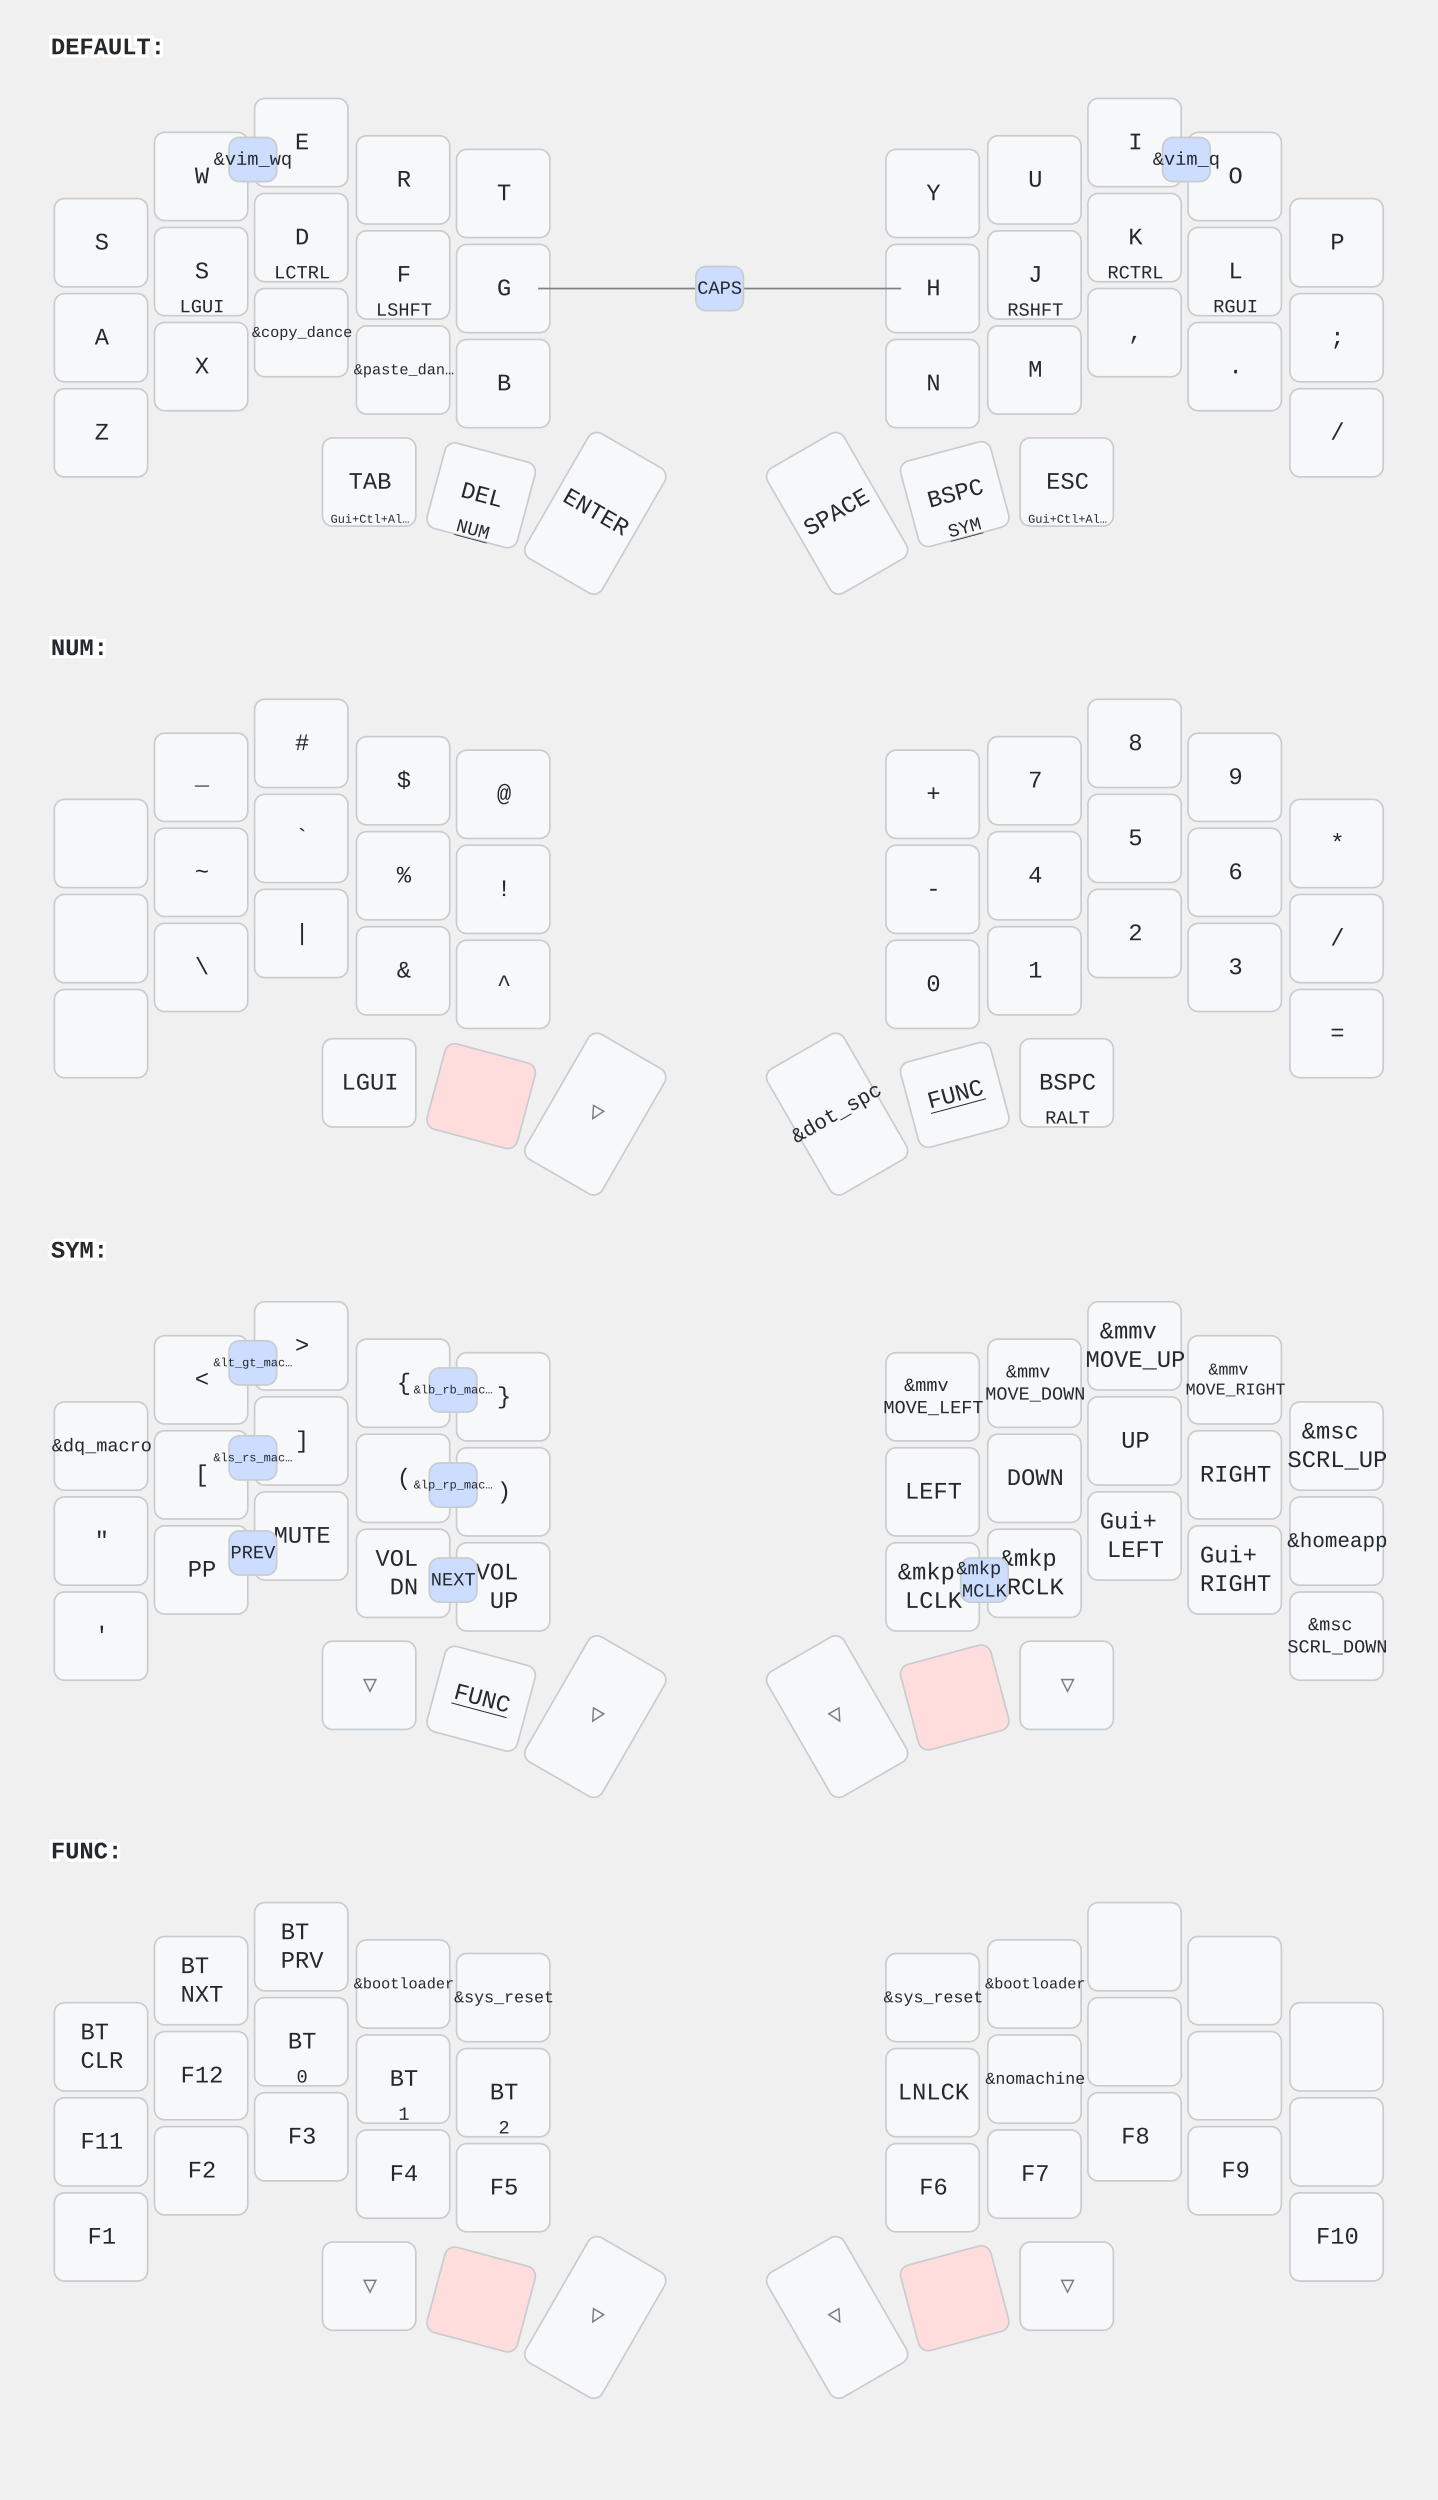
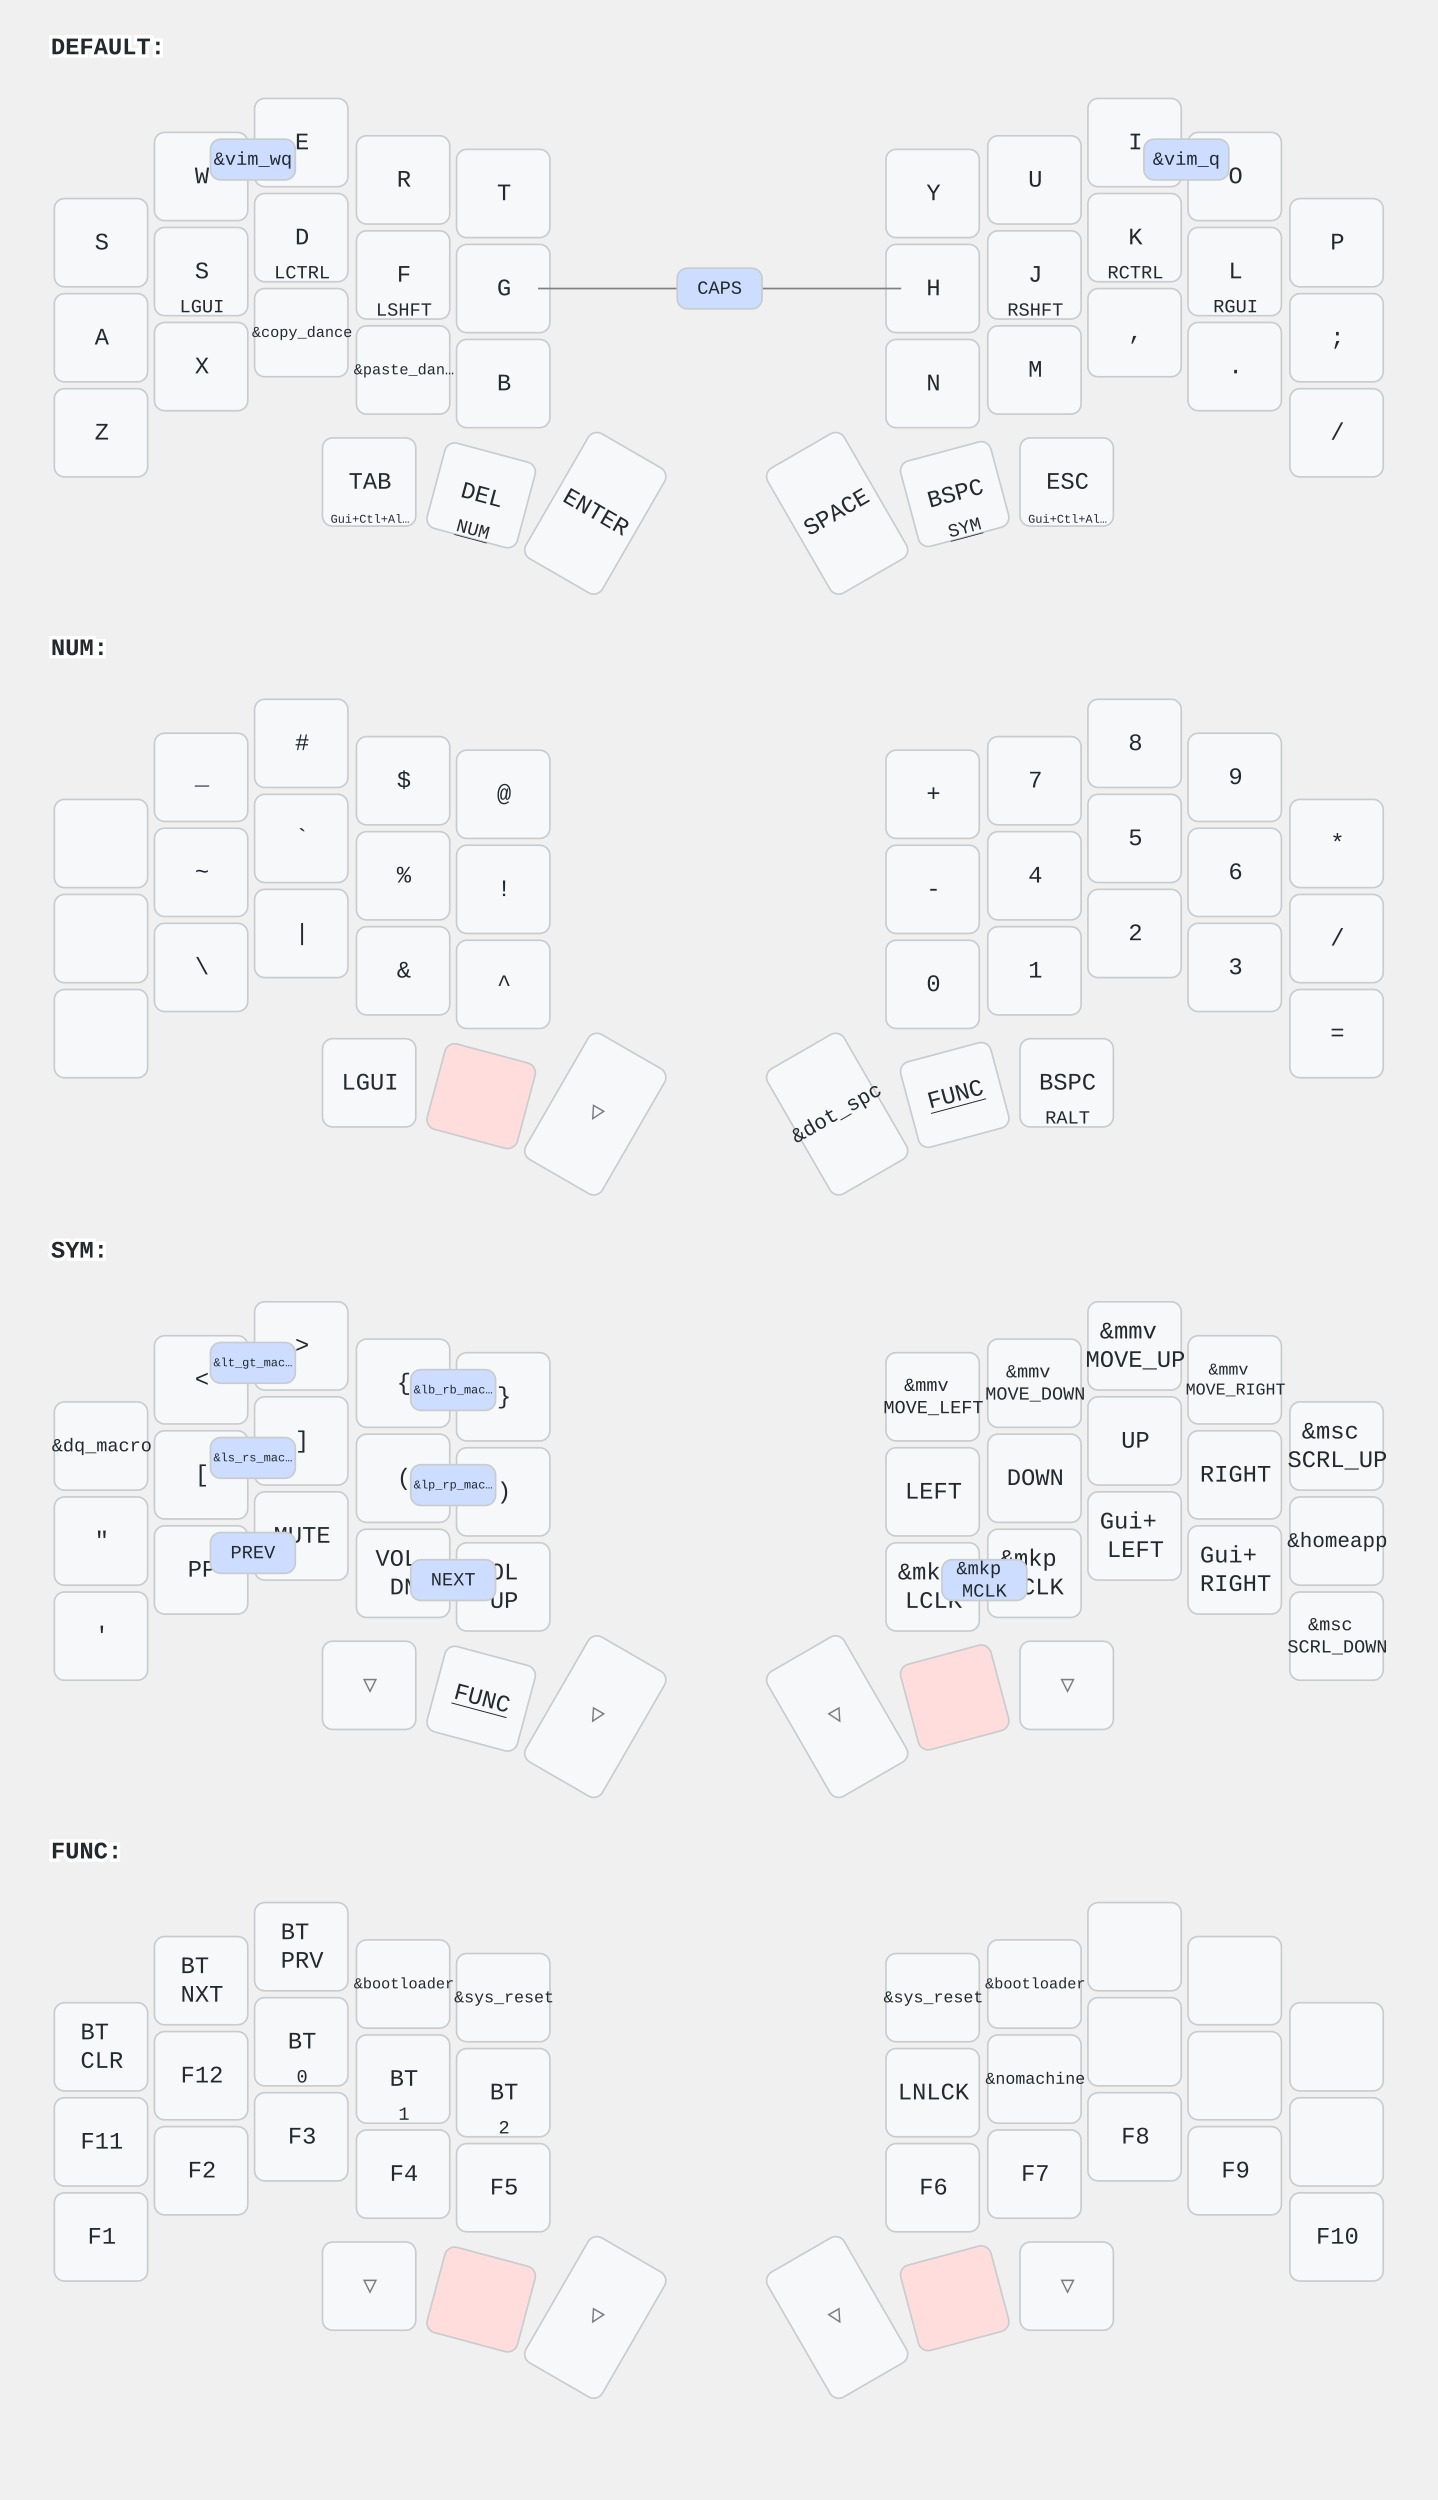
<svg xmlns="http://www.w3.org/2000/svg" width="847" height="1473" viewBox="0 0 847 1473" class="keymap">
  <style>/* inherit to force styles through use tags */
svg path {
    fill: inherit;
}

/* font and background color specifications */
svg.keymap {
    font-family: SFMono-Regular,Consolas,Liberation Mono,Menlo,monospace;
    font-size: 14px;
    font-kerning: normal;
    text-rendering: optimizeLegibility;
    fill: #24292e;
}

/* default key styling */
rect.key {
    fill: #f6f8fa;
}

rect.key, rect.combo {
    stroke: #c9cccf;
    stroke-width: 1;
}

/* default key side styling, only used is draw_key_sides is set */
rect.side {
    filter: brightness(90%);
}

/* color accent for combo boxes */
rect.combo, rect.combo-separate {
    fill: #cdf;
}

/* color accent for held keys */
rect.held, rect.combo.held {
    fill: #fdd;
}

/* color accent for ghost (optional) keys */
rect.ghost, rect.combo.ghost {
    stroke-dasharray: 4, 4;
    stroke-width: 2;
}

text {
    text-anchor: middle;
    dominant-baseline: middle;
}

/* styling for layer labels */
text.label {
    font-weight: bold;
    text-anchor: start;
    stroke: white;
    stroke-width: 4;
    paint-order: stroke;
}

/* styling for optional footer */
text.footer {
    text-anchor: end;
    dominant-baseline: auto;
    stroke: white;
    stroke-width: 4;
    paint-order: stroke;
}

/* styling for combo tap, and key non-tap label text */
text.combo, text.hold, text.shifted, text.left, text.right {
    font-size: 11px;
}

text.hold {
    text-anchor: middle;
    dominant-baseline: auto;
}

text.shifted {
    text-anchor: middle;
    dominant-baseline: hanging;
}

text.left {
    text-anchor: start;
}

text.right {
    text-anchor: end;
}

text.layer-activator {
    text-decoration: underline;
}

/* styling for hold/shifted label text in combo box */
text.combo.hold, text.combo.shifted, text.combo.left, text.combo.right {
    font-size: 8px;
}

/* lighter symbol for transparent keys */
text.trans {
    fill: #7b7e81;
}

/* styling for combo dendrons */
path.combo {
    stroke-width: 1;
    stroke: gray;
    fill: none;
}

/* Start Tabler Icons Cleanup */
/* cannot use height/width with glyphs */
.icon-tabler &gt; path {
    fill: inherit;
    stroke: inherit;
    stroke-width: 2;
}
/* hide tabler's default box */
.icon-tabler &gt; path[stroke="none"][fill="none"] {
    visibility: hidden;
}
/* End Tabler Icons Cleanup */
</style>
  <g transform="translate(30, 0)" class="layer-DEFAULT">
    <text x="0" y="28" class="label" id="DEFAULT">DEFAULT:</text>
    <g transform="translate(0, 56)">
      <g transform="translate(30, 87)" class="key keypos-0">
        <rect rx="6" ry="6" x="-28" y="-26" width="55" height="52" class="key" />
        <text x="0" y="0" class="key tap">S</text>
      </g>
      <g transform="translate(89, 48)" class="key keypos-1">
        <rect rx="6" ry="6" x="-28" y="-26" width="55" height="52" class="key" />
        <text x="0" y="0" class="key tap">W</text>
      </g>
      <g transform="translate(148, 28)" class="key keypos-2">
        <rect rx="6" ry="6" x="-28" y="-26" width="55" height="52" class="key" />
        <text x="0" y="0" class="key tap">E</text>
      </g>
      <g transform="translate(208, 50)" class="key keypos-3">
        <rect rx="6" ry="6" x="-28" y="-26" width="55" height="52" class="key" />
        <text x="0" y="0" class="key tap">R</text>
      </g>
      <g transform="translate(267, 58)" class="key keypos-4">
        <rect rx="6" ry="6" x="-28" y="-26" width="55" height="52" class="key" />
        <text x="0" y="0" class="key tap">T</text>
      </g>
      <g transform="translate(520, 58)" class="key keypos-5">
        <rect rx="6" ry="6" x="-28" y="-26" width="55" height="52" class="key" />
        <text x="0" y="0" class="key tap">Y</text>
      </g>
      <g transform="translate(580, 50)" class="key keypos-6">
        <rect rx="6" ry="6" x="-28" y="-26" width="55" height="52" class="key" />
        <text x="0" y="0" class="key tap">U</text>
      </g>
      <g transform="translate(639, 28)" class="key keypos-7">
        <rect rx="6" ry="6" x="-28" y="-26" width="55" height="52" class="key" />
        <text x="0" y="0" class="key tap">I</text>
      </g>
      <g transform="translate(698, 48)" class="key keypos-8">
        <rect rx="6" ry="6" x="-28" y="-26" width="55" height="52" class="key" />
        <text x="0" y="0" class="key tap">O</text>
      </g>
      <g transform="translate(758, 87)" class="key keypos-9">
        <rect rx="6" ry="6" x="-28" y="-26" width="55" height="52" class="key" />
        <text x="0" y="0" class="key tap">P</text>
      </g>
      <g transform="translate(30, 143)" class="key keypos-10">
        <rect rx="6" ry="6" x="-28" y="-26" width="55" height="52" class="key" />
        <text x="0" y="0" class="key tap">A</text>
      </g>
      <g transform="translate(89, 104)" class="key keypos-11">
        <rect rx="6" ry="6" x="-28" y="-26" width="55" height="52" class="key" />
        <text x="0" y="0" class="key tap">S</text>
        <text x="0" y="24" class="key hold">LGUI</text>
      </g>
      <g transform="translate(148, 84)" class="key keypos-12">
        <rect rx="6" ry="6" x="-28" y="-26" width="55" height="52" class="key" />
        <text x="0" y="0" class="key tap">D</text>
        <text x="0" y="24" class="key hold">LCTRL</text>
      </g>
      <g transform="translate(208, 106)" class="key keypos-13">
        <rect rx="6" ry="6" x="-28" y="-26" width="55" height="52" class="key" />
        <text x="0" y="0" class="key tap">F</text>
        <text x="0" y="24" class="key hold">LSHFT</text>
      </g>
      <g transform="translate(267, 114)" class="key keypos-14">
        <rect rx="6" ry="6" x="-28" y="-26" width="55" height="52" class="key" />
        <text x="0" y="0" class="key tap">G</text>
      </g>
      <g transform="translate(520, 114)" class="key keypos-15">
        <rect rx="6" ry="6" x="-28" y="-26" width="55" height="52" class="key" />
        <text x="0" y="0" class="key tap">H</text>
      </g>
      <g transform="translate(580, 106)" class="key keypos-16">
        <rect rx="6" ry="6" x="-28" y="-26" width="55" height="52" class="key" />
        <text x="0" y="0" class="key tap">J</text>
        <text x="0" y="24" class="key hold">RSHFT</text>
      </g>
      <g transform="translate(639, 84)" class="key keypos-17">
        <rect rx="6" ry="6" x="-28" y="-26" width="55" height="52" class="key" />
        <text x="0" y="0" class="key tap">K</text>
        <text x="0" y="24" class="key hold">RCTRL</text>
      </g>
      <g transform="translate(698, 104)" class="key keypos-18">
        <rect rx="6" ry="6" x="-28" y="-26" width="55" height="52" class="key" />
        <text x="0" y="0" class="key tap">L</text>
        <text x="0" y="24" class="key hold">RGUI</text>
      </g>
      <g transform="translate(758, 143)" class="key keypos-19">
        <rect rx="6" ry="6" x="-28" y="-26" width="55" height="52" class="key" />
        <text x="0" y="0" class="key tap">;</text>
      </g>
      <g transform="translate(30, 199)" class="key keypos-20">
        <rect rx="6" ry="6" x="-28" y="-26" width="55" height="52" class="key" />
        <text x="0" y="0" class="key tap">Z</text>
      </g>
      <g transform="translate(89, 160)" class="key keypos-21">
        <rect rx="6" ry="6" x="-28" y="-26" width="55" height="52" class="key" />
        <text x="0" y="0" class="key tap">X</text>
      </g>
      <g transform="translate(148, 140)" class="key keypos-22">
        <rect rx="6" ry="6" x="-28" y="-26" width="55" height="52" class="key" />
        <text x="0" y="0" class="key tap">
          <tspan style="font-size: 64%">&amp;copy_dance</tspan>
        </text>
      </g>
      <g transform="translate(208, 162)" class="key keypos-23">
        <rect rx="6" ry="6" x="-28" y="-26" width="55" height="52" class="key" />
        <text x="0" y="0" class="key tap">
          <tspan style="font-size: 64%">&amp;paste_dan…</tspan>
        </text>
      </g>
      <g transform="translate(267, 170)" class="key keypos-24">
        <rect rx="6" ry="6" x="-28" y="-26" width="55" height="52" class="key" />
        <text x="0" y="0" class="key tap">B</text>
      </g>
      <g transform="translate(520, 170)" class="key keypos-25">
        <rect rx="6" ry="6" x="-28" y="-26" width="55" height="52" class="key" />
        <text x="0" y="0" class="key tap">N</text>
      </g>
      <g transform="translate(580, 162)" class="key keypos-26">
        <rect rx="6" ry="6" x="-28" y="-26" width="55" height="52" class="key" />
        <text x="0" y="0" class="key tap">M</text>
      </g>
      <g transform="translate(639, 140)" class="key keypos-27">
        <rect rx="6" ry="6" x="-28" y="-26" width="55" height="52" class="key" />
        <text x="0" y="0" class="key tap">,</text>
      </g>
      <g transform="translate(698, 160)" class="key keypos-28">
        <rect rx="6" ry="6" x="-28" y="-26" width="55" height="52" class="key" />
        <text x="0" y="0" class="key tap">.</text>
      </g>
      <g transform="translate(758, 199)" class="key keypos-29">
        <rect rx="6" ry="6" x="-28" y="-26" width="55" height="52" class="key" />
        <text x="0" y="0" class="key tap">/</text>
      </g>
      <g transform="translate(188, 228)" class="key keypos-30">
        <rect rx="6" ry="6" x="-28" y="-26" width="55" height="52" class="key" />
        <text x="0" y="0" class="key tap">TAB</text>
        <text x="0" y="24" class="key hold">
          <tspan style="font-size: 64%">Gui+Ctl+Al…</tspan>
        </text>
      </g>
      <g transform="translate(254, 236) rotate(15.0)" class="key keypos-31">
        <rect rx="6" ry="6" x="-28" y="-26" width="55" height="52" class="key" />
        <text x="0" y="0" class="key tap">DEL</text>
        <a href="#NUM">
          <text x="0" y="24" class="key hold layer-activator">NUM</text>
        </a>
      </g>
      <g transform="translate(321, 246) rotate(30.0)" class="key keypos-32">
        <rect rx="6" ry="6" x="-26" y="-42" width="52" height="85" class="key" />
        <text x="0" y="0" class="key tap">ENTER</text>
      </g>
      <g transform="translate(463, 246) rotate(-30.0)" class="key keypos-33">
        <rect rx="6" ry="6" x="-26" y="-42" width="52" height="85" class="key" />
        <text x="0" y="0" class="key tap">SPACE</text>
      </g>
      <g transform="translate(533, 235) rotate(-15.0)" class="key keypos-34">
        <rect rx="6" ry="6" x="-28" y="-26" width="55" height="52" class="key" />
        <text x="0" y="0" class="key tap">BSPC</text>
        <a href="#SYM">
          <text x="0" y="24" class="key hold layer-activator">SYM</text>
        </a>
      </g>
      <g transform="translate(599, 228)" class="key keypos-35">
        <rect rx="6" ry="6" x="-28" y="-26" width="55" height="52" class="key" />
        <text x="0" y="0" class="key tap">ESC</text>
        <text x="0" y="24" class="key hold">
          <tspan style="font-size: 64%">Gui+Ctl+Al…</tspan>
        </text>
      </g>
      <g class="combo combopos-0">
-         <rect rx="6" ry="6" x="105" y="25" width="28" height="26" class="combo" />
+         <rect rx="6" ry="6" x="94" y="26" width="50" height="24" class="combo" />
        <text x="119" y="38" class="combo tap">&amp;vim_wq</text>
      </g>
      <g class="combo combopos-1">
-         <rect rx="6" ry="6" x="655" y="25" width="28" height="26" class="combo" />
+         <rect rx="6" ry="6" x="644" y="26" width="50" height="24" class="combo" />
        <text x="669" y="38" class="combo tap">&amp;vim_q</text>
      </g>
      <g class="combo combopos-2">
        <path d="M394,114 l-107,0" class="combo" />
        <path d="M394,114 l107,0" class="combo" />
-         <rect rx="6" ry="6" x="380" y="101" width="28" height="26" class="combo" />
+         <rect rx="6" ry="6" x="369" y="102" width="50" height="24" class="combo" />
        <text x="394" y="114" class="combo tap">CAPS</text>
      </g>
    </g>
  </g>
  <g transform="translate(30, 354)" class="layer-NUM">
    <text x="0" y="28" class="label" id="NUM">NUM:</text>
    <g transform="translate(0, 56)">
      <g transform="translate(30, 87)" class="key keypos-0">
        <rect rx="6" ry="6" x="-28" y="-26" width="55" height="52" class="key" />
      </g>
      <g transform="translate(89, 48)" class="key keypos-1">
        <rect rx="6" ry="6" x="-28" y="-26" width="55" height="52" class="key" />
        <text x="0" y="0" class="key tap">_</text>
      </g>
      <g transform="translate(148, 28)" class="key keypos-2">
        <rect rx="6" ry="6" x="-28" y="-26" width="55" height="52" class="key" />
        <text x="0" y="0" class="key tap">#</text>
      </g>
      <g transform="translate(208, 50)" class="key keypos-3">
        <rect rx="6" ry="6" x="-28" y="-26" width="55" height="52" class="key" />
        <text x="0" y="0" class="key tap">$</text>
      </g>
      <g transform="translate(267, 58)" class="key keypos-4">
        <rect rx="6" ry="6" x="-28" y="-26" width="55" height="52" class="key" />
        <text x="0" y="0" class="key tap">@</text>
      </g>
      <g transform="translate(520, 58)" class="key keypos-5">
        <rect rx="6" ry="6" x="-28" y="-26" width="55" height="52" class="key" />
        <text x="0" y="0" class="key tap">+</text>
      </g>
      <g transform="translate(580, 50)" class="key keypos-6">
        <rect rx="6" ry="6" x="-28" y="-26" width="55" height="52" class="key" />
        <text x="0" y="0" class="key tap">7</text>
      </g>
      <g transform="translate(639, 28)" class="key keypos-7">
        <rect rx="6" ry="6" x="-28" y="-26" width="55" height="52" class="key" />
        <text x="0" y="0" class="key tap">8</text>
      </g>
      <g transform="translate(698, 48)" class="key keypos-8">
        <rect rx="6" ry="6" x="-28" y="-26" width="55" height="52" class="key" />
        <text x="0" y="0" class="key tap">9</text>
      </g>
      <g transform="translate(758, 87)" class="key keypos-9">
        <rect rx="6" ry="6" x="-28" y="-26" width="55" height="52" class="key" />
        <text x="0" y="0" class="key tap">*</text>
      </g>
      <g transform="translate(30, 143)" class="key keypos-10">
        <rect rx="6" ry="6" x="-28" y="-26" width="55" height="52" class="key" />
      </g>
      <g transform="translate(89, 104)" class="key keypos-11">
        <rect rx="6" ry="6" x="-28" y="-26" width="55" height="52" class="key" />
        <text x="0" y="0" class="key tap">~</text>
      </g>
      <g transform="translate(148, 84)" class="key keypos-12">
        <rect rx="6" ry="6" x="-28" y="-26" width="55" height="52" class="key" />
        <text x="0" y="0" class="key tap">`</text>
      </g>
      <g transform="translate(208, 106)" class="key keypos-13">
        <rect rx="6" ry="6" x="-28" y="-26" width="55" height="52" class="key" />
        <text x="0" y="0" class="key tap">%</text>
      </g>
      <g transform="translate(267, 114)" class="key keypos-14">
        <rect rx="6" ry="6" x="-28" y="-26" width="55" height="52" class="key" />
        <text x="0" y="0" class="key tap">!</text>
      </g>
      <g transform="translate(520, 114)" class="key keypos-15">
        <rect rx="6" ry="6" x="-28" y="-26" width="55" height="52" class="key" />
        <text x="0" y="0" class="key tap">-</text>
      </g>
      <g transform="translate(580, 106)" class="key keypos-16">
        <rect rx="6" ry="6" x="-28" y="-26" width="55" height="52" class="key" />
        <text x="0" y="0" class="key tap">4</text>
      </g>
      <g transform="translate(639, 84)" class="key keypos-17">
        <rect rx="6" ry="6" x="-28" y="-26" width="55" height="52" class="key" />
        <text x="0" y="0" class="key tap">5</text>
      </g>
      <g transform="translate(698, 104)" class="key keypos-18">
        <rect rx="6" ry="6" x="-28" y="-26" width="55" height="52" class="key" />
        <text x="0" y="0" class="key tap">6</text>
      </g>
      <g transform="translate(758, 143)" class="key keypos-19">
        <rect rx="6" ry="6" x="-28" y="-26" width="55" height="52" class="key" />
        <text x="0" y="0" class="key tap">/</text>
      </g>
      <g transform="translate(30, 199)" class="key keypos-20">
        <rect rx="6" ry="6" x="-28" y="-26" width="55" height="52" class="key" />
      </g>
      <g transform="translate(89, 160)" class="key keypos-21">
        <rect rx="6" ry="6" x="-28" y="-26" width="55" height="52" class="key" />
        <text x="0" y="0" class="key tap">\</text>
      </g>
      <g transform="translate(148, 140)" class="key keypos-22">
        <rect rx="6" ry="6" x="-28" y="-26" width="55" height="52" class="key" />
        <text x="0" y="0" class="key tap">|</text>
      </g>
      <g transform="translate(208, 162)" class="key keypos-23">
        <rect rx="6" ry="6" x="-28" y="-26" width="55" height="52" class="key" />
        <text x="0" y="0" class="key tap">&amp;</text>
      </g>
      <g transform="translate(267, 170)" class="key keypos-24">
        <rect rx="6" ry="6" x="-28" y="-26" width="55" height="52" class="key" />
        <text x="0" y="0" class="key tap">^</text>
      </g>
      <g transform="translate(520, 170)" class="key keypos-25">
        <rect rx="6" ry="6" x="-28" y="-26" width="55" height="52" class="key" />
        <text x="0" y="0" class="key tap">0</text>
      </g>
      <g transform="translate(580, 162)" class="key keypos-26">
        <rect rx="6" ry="6" x="-28" y="-26" width="55" height="52" class="key" />
        <text x="0" y="0" class="key tap">1</text>
      </g>
      <g transform="translate(639, 140)" class="key keypos-27">
        <rect rx="6" ry="6" x="-28" y="-26" width="55" height="52" class="key" />
        <text x="0" y="0" class="key tap">2</text>
      </g>
      <g transform="translate(698, 160)" class="key keypos-28">
        <rect rx="6" ry="6" x="-28" y="-26" width="55" height="52" class="key" />
        <text x="0" y="0" class="key tap">3</text>
      </g>
      <g transform="translate(758, 199)" class="key keypos-29">
        <rect rx="6" ry="6" x="-28" y="-26" width="55" height="52" class="key" />
        <text x="0" y="0" class="key tap">=</text>
      </g>
      <g transform="translate(188, 228)" class="key keypos-30">
        <rect rx="6" ry="6" x="-28" y="-26" width="55" height="52" class="key" />
        <text x="0" y="0" class="key tap">LGUI</text>
      </g>
      <g transform="translate(254, 236) rotate(15.0)" class="key held keypos-31">
        <rect rx="6" ry="6" x="-28" y="-26" width="55" height="52" class="key held" />
      </g>
      <g transform="translate(321, 246) rotate(30.0)" class="key trans keypos-32">
        <rect rx="6" ry="6" x="-26" y="-42" width="52" height="85" class="key trans" />
        <text x="0" y="0" class="key trans tap">▽</text>
      </g>
      <g transform="translate(463, 246) rotate(-30.0)" class="key keypos-33">
        <rect rx="6" ry="6" x="-26" y="-42" width="52" height="85" class="key" />
        <text x="0" y="0" class="key tap">
          <tspan style="font-size: 88%">&amp;dot_spc</tspan>
        </text>
      </g>
      <g transform="translate(533, 235) rotate(-15.0)" class="key keypos-34">
        <rect rx="6" ry="6" x="-28" y="-26" width="55" height="52" class="key" />
        <a href="#FUNC">
          <text x="0" y="0" class="key tap layer-activator">FUNC</text>
        </a>
      </g>
      <g transform="translate(599, 228)" class="key keypos-35">
        <rect rx="6" ry="6" x="-28" y="-26" width="55" height="52" class="key" />
        <text x="0" y="0" class="key tap">BSPC</text>
        <text x="0" y="24" class="key hold">RALT</text>
      </g>
    </g>
  </g>
  <g transform="translate(30, 709)" class="layer-SYM">
    <text x="0" y="28" class="label" id="SYM">SYM:</text>
    <g transform="translate(0, 56)">
      <g transform="translate(30, 87)" class="key keypos-0">
        <rect rx="6" ry="6" x="-28" y="-26" width="55" height="52" class="key" />
        <text x="0" y="0" class="key tap">
          <tspan style="font-size: 78%">&amp;dq_macro</tspan>
        </text>
      </g>
      <g transform="translate(89, 48)" class="key keypos-1">
        <rect rx="6" ry="6" x="-28" y="-26" width="55" height="52" class="key" />
        <text x="0" y="0" class="key tap">&lt;</text>
      </g>
      <g transform="translate(148, 28)" class="key keypos-2">
        <rect rx="6" ry="6" x="-28" y="-26" width="55" height="52" class="key" />
        <text x="0" y="0" class="key tap">&gt;</text>
      </g>
      <g transform="translate(208, 50)" class="key keypos-3">
        <rect rx="6" ry="6" x="-28" y="-26" width="55" height="52" class="key" />
        <text x="0" y="0" class="key tap">{</text>
      </g>
      <g transform="translate(267, 58)" class="key keypos-4">
        <rect rx="6" ry="6" x="-28" y="-26" width="55" height="52" class="key" />
        <text x="0" y="0" class="key tap">}</text>
      </g>
      <g transform="translate(520, 58)" class="key keypos-5">
        <rect rx="6" ry="6" x="-28" y="-26" width="55" height="52" class="key" />
        <text x="0" y="0" class="key tap">
          <tspan x="0" dy="-0.6em" style="font-size: 78%">&amp;mmv</tspan>
          <tspan x="0" dy="1.2em" style="font-size: 78%">MOVE_LEFT</tspan>
        </text>
      </g>
      <g transform="translate(580, 50)" class="key keypos-6">
        <rect rx="6" ry="6" x="-28" y="-26" width="55" height="52" class="key" />
        <text x="0" y="0" class="key tap">
          <tspan x="0" dy="-0.6em" style="font-size: 78%">&amp;mmv</tspan>
          <tspan x="0" dy="1.2em" style="font-size: 78%">MOVE_DOWN</tspan>
        </text>
      </g>
      <g transform="translate(639, 28)" class="key keypos-7">
        <rect rx="6" ry="6" x="-28" y="-26" width="55" height="52" class="key" />
        <text x="0" y="0" class="key tap">
          <tspan x="0" dy="-0.6em">&amp;mmv</tspan>
          <tspan x="0" dy="1.2em">MOVE_UP</tspan>
        </text>
      </g>
      <g transform="translate(698, 48)" class="key keypos-8">
        <rect rx="6" ry="6" x="-28" y="-26" width="55" height="52" class="key" />
        <text x="0" y="0" class="key tap">
          <tspan x="0" dy="-0.6em" style="font-size: 70%">&amp;mmv</tspan>
          <tspan x="0" dy="1.2em" style="font-size: 70%">MOVE_RIGHT</tspan>
        </text>
      </g>
      <g transform="translate(758, 87)" class="key keypos-9">
        <rect rx="6" ry="6" x="-28" y="-26" width="55" height="52" class="key" />
        <text x="0" y="0" class="key tap">
          <tspan x="0" dy="-0.6em">&amp;msc</tspan>
          <tspan x="0" dy="1.2em">SCRL_UP</tspan>
        </text>
      </g>
      <g transform="translate(30, 143)" class="key keypos-10">
        <rect rx="6" ry="6" x="-28" y="-26" width="55" height="52" class="key" />
        <text x="0" y="0" class="key tap">"</text>
      </g>
      <g transform="translate(89, 104)" class="key keypos-11">
        <rect rx="6" ry="6" x="-28" y="-26" width="55" height="52" class="key" />
        <text x="0" y="0" class="key tap">[</text>
      </g>
      <g transform="translate(148, 84)" class="key keypos-12">
        <rect rx="6" ry="6" x="-28" y="-26" width="55" height="52" class="key" />
        <text x="0" y="0" class="key tap">]</text>
      </g>
      <g transform="translate(208, 106)" class="key keypos-13">
        <rect rx="6" ry="6" x="-28" y="-26" width="55" height="52" class="key" />
        <text x="0" y="0" class="key tap">(</text>
      </g>
      <g transform="translate(267, 114)" class="key keypos-14">
        <rect rx="6" ry="6" x="-28" y="-26" width="55" height="52" class="key" />
        <text x="0" y="0" class="key tap">)</text>
      </g>
      <g transform="translate(520, 114)" class="key keypos-15">
        <rect rx="6" ry="6" x="-28" y="-26" width="55" height="52" class="key" />
        <text x="0" y="0" class="key tap">LEFT</text>
      </g>
      <g transform="translate(580, 106)" class="key keypos-16">
        <rect rx="6" ry="6" x="-28" y="-26" width="55" height="52" class="key" />
        <text x="0" y="0" class="key tap">DOWN</text>
      </g>
      <g transform="translate(639, 84)" class="key keypos-17">
        <rect rx="6" ry="6" x="-28" y="-26" width="55" height="52" class="key" />
        <text x="0" y="0" class="key tap">UP</text>
      </g>
      <g transform="translate(698, 104)" class="key keypos-18">
        <rect rx="6" ry="6" x="-28" y="-26" width="55" height="52" class="key" />
        <text x="0" y="0" class="key tap">RIGHT</text>
      </g>
      <g transform="translate(758, 143)" class="key keypos-19">
        <rect rx="6" ry="6" x="-28" y="-26" width="55" height="52" class="key" />
        <text x="0" y="0" class="key tap">
          <tspan style="font-size: 88%">&amp;homeapp</tspan>
        </text>
      </g>
      <g transform="translate(30, 199)" class="key keypos-20">
        <rect rx="6" ry="6" x="-28" y="-26" width="55" height="52" class="key" />
        <text x="0" y="0" class="key tap">'</text>
      </g>
      <g transform="translate(89, 160)" class="key keypos-21">
        <rect rx="6" ry="6" x="-28" y="-26" width="55" height="52" class="key" />
        <text x="0" y="0" class="key tap">PP</text>
      </g>
      <g transform="translate(148, 140)" class="key keypos-22">
        <rect rx="6" ry="6" x="-28" y="-26" width="55" height="52" class="key" />
        <text x="0" y="0" class="key tap">MUTE</text>
      </g>
      <g transform="translate(208, 162)" class="key keypos-23">
        <rect rx="6" ry="6" x="-28" y="-26" width="55" height="52" class="key" />
        <text x="0" y="0" class="key tap">
          <tspan x="0" dy="-0.6em">VOL</tspan>
          <tspan x="0" dy="1.2em">DN</tspan>
        </text>
      </g>
      <g transform="translate(267, 170)" class="key keypos-24">
        <rect rx="6" ry="6" x="-28" y="-26" width="55" height="52" class="key" />
        <text x="0" y="0" class="key tap">
          <tspan x="0" dy="-0.6em">VOL</tspan>
          <tspan x="0" dy="1.2em">UP</tspan>
        </text>
      </g>
      <g transform="translate(520, 170)" class="key keypos-25">
        <rect rx="6" ry="6" x="-28" y="-26" width="55" height="52" class="key" />
        <text x="0" y="0" class="key tap">
          <tspan x="0" dy="-0.6em">&amp;mkp</tspan>
          <tspan x="0" dy="1.2em">LCLK</tspan>
        </text>
      </g>
      <g transform="translate(580, 162)" class="key keypos-26">
        <rect rx="6" ry="6" x="-28" y="-26" width="55" height="52" class="key" />
        <text x="0" y="0" class="key tap">
          <tspan x="0" dy="-0.6em">&amp;mkp</tspan>
          <tspan x="0" dy="1.2em">RCLK</tspan>
        </text>
      </g>
      <g transform="translate(639, 140)" class="key keypos-27">
        <rect rx="6" ry="6" x="-28" y="-26" width="55" height="52" class="key" />
        <text x="0" y="0" class="key tap">
          <tspan x="0" dy="-0.6em">Gui+</tspan>
          <tspan x="0" dy="1.2em">LEFT</tspan>
        </text>
      </g>
      <g transform="translate(698, 160)" class="key keypos-28">
        <rect rx="6" ry="6" x="-28" y="-26" width="55" height="52" class="key" />
        <text x="0" y="0" class="key tap">
          <tspan x="0" dy="-0.6em">Gui+</tspan>
          <tspan x="0" dy="1.2em">RIGHT</tspan>
        </text>
      </g>
      <g transform="translate(758, 199)" class="key keypos-29">
        <rect rx="6" ry="6" x="-28" y="-26" width="55" height="52" class="key" />
        <text x="0" y="0" class="key tap">
          <tspan x="0" dy="-0.6em" style="font-size: 78%">&amp;msc</tspan>
          <tspan x="0" dy="1.2em" style="font-size: 78%">SCRL_DOWN</tspan>
        </text>
      </g>
      <g transform="translate(188, 228)" class="key trans keypos-30">
        <rect rx="6" ry="6" x="-28" y="-26" width="55" height="52" class="key trans" />
        <text x="0" y="0" class="key trans tap">▽</text>
      </g>
      <g transform="translate(254, 236) rotate(15.0)" class="key keypos-31">
        <rect rx="6" ry="6" x="-28" y="-26" width="55" height="52" class="key" />
        <a href="#FUNC">
          <text x="0" y="0" class="key tap layer-activator">FUNC</text>
        </a>
      </g>
      <g transform="translate(321, 246) rotate(30.0)" class="key trans keypos-32">
        <rect rx="6" ry="6" x="-26" y="-42" width="52" height="85" class="key trans" />
        <text x="0" y="0" class="key trans tap">▽</text>
      </g>
      <g transform="translate(463, 246) rotate(-30.0)" class="key trans keypos-33">
        <rect rx="6" ry="6" x="-26" y="-42" width="52" height="85" class="key trans" />
        <text x="0" y="0" class="key trans tap">▽</text>
      </g>
      <g transform="translate(533, 235) rotate(-15.0)" class="key held keypos-34">
        <rect rx="6" ry="6" x="-28" y="-26" width="55" height="52" class="key held" />
      </g>
      <g transform="translate(599, 228)" class="key trans keypos-35">
        <rect rx="6" ry="6" x="-28" y="-26" width="55" height="52" class="key trans" />
        <text x="0" y="0" class="key trans tap">▽</text>
      </g>
      <g class="combo combopos-0">
-         <rect rx="6" ry="6" x="105" y="25" width="28" height="26" class="combo" />
+         <rect rx="6" ry="6" x="94" y="26" width="50" height="24" class="combo" />
        <text x="119" y="38" class="combo tap">
          <tspan style="font-size: 64%">&amp;lt_gt_mac…</tspan>
        </text>
      </g>
      <g class="combo combopos-1">
-         <rect rx="6" ry="6" x="223" y="41" width="28" height="26" class="combo" />
+         <rect rx="6" ry="6" x="212" y="42" width="50" height="24" class="combo" />
        <text x="237" y="54" class="combo tap">
          <tspan style="font-size: 64%">&amp;lb_rb_mac…</tspan>
        </text>
      </g>
      <g class="combo combopos-2">
-         <rect rx="6" ry="6" x="223" y="97" width="28" height="26" class="combo" />
+         <rect rx="6" ry="6" x="212" y="98" width="50" height="24" class="combo" />
        <text x="237" y="110" class="combo tap">
          <tspan style="font-size: 64%">&amp;lp_rp_mac…</tspan>
        </text>
      </g>
      <g class="combo combopos-3">
-         <rect rx="6" ry="6" x="105" y="81" width="28" height="26" class="combo" />
+         <rect rx="6" ry="6" x="94" y="82" width="50" height="24" class="combo" />
        <text x="119" y="94" class="combo tap">
          <tspan style="font-size: 64%">&amp;ls_rs_mac…</tspan>
        </text>
      </g>
      <g class="combo combopos-4">
-         <rect rx="6" ry="6" x="536" y="153" width="28" height="26" class="combo" />
+         <rect rx="6" ry="6" x="525" y="154" width="50" height="24" class="combo" />
        <text x="550" y="166" class="combo tap">
          <tspan x="550" dy="-0.6em">&amp;mkp</tspan>
          <tspan x="550" dy="1.2em">MCLK</tspan>
        </text>
      </g>
      <g class="combo combopos-5">
-         <rect rx="6" ry="6" x="223" y="153" width="28" height="26" class="combo" />
+         <rect rx="6" ry="6" x="212" y="154" width="50" height="24" class="combo" />
        <text x="237" y="166" class="combo tap">NEXT</text>
      </g>
      <g class="combo combopos-6">
-         <rect rx="6" ry="6" x="105" y="137" width="28" height="26" class="combo" />
+         <rect rx="6" ry="6" x="94" y="138" width="50" height="24" class="combo" />
        <text x="119" y="150" class="combo tap">PREV</text>
      </g>
    </g>
  </g>
  <g transform="translate(30, 1063)" class="layer-FUNC">
    <text x="0" y="28" class="label" id="FUNC">FUNC:</text>
    <g transform="translate(0, 56)">
      <g transform="translate(30, 87)" class="key keypos-0">
        <rect rx="6" ry="6" x="-28" y="-26" width="55" height="52" class="key" />
        <text x="0" y="0" class="key tap">
          <tspan x="0" dy="-0.6em">BT</tspan>
          <tspan x="0" dy="1.2em">CLR</tspan>
        </text>
      </g>
      <g transform="translate(89, 48)" class="key keypos-1">
        <rect rx="6" ry="6" x="-28" y="-26" width="55" height="52" class="key" />
        <text x="0" y="0" class="key tap">
          <tspan x="0" dy="-0.6em">BT</tspan>
          <tspan x="0" dy="1.2em">NXT</tspan>
        </text>
      </g>
      <g transform="translate(148, 28)" class="key keypos-2">
        <rect rx="6" ry="6" x="-28" y="-26" width="55" height="52" class="key" />
        <text x="0" y="0" class="key tap">
          <tspan x="0" dy="-0.6em">BT</tspan>
          <tspan x="0" dy="1.2em">PRV</tspan>
        </text>
      </g>
      <g transform="translate(208, 50)" class="key keypos-3">
        <rect rx="6" ry="6" x="-28" y="-26" width="55" height="52" class="key" />
        <text x="0" y="0" class="key tap">
          <tspan style="font-size: 64%">&amp;bootloader</tspan>
        </text>
      </g>
      <g transform="translate(267, 58)" class="key keypos-4">
        <rect rx="6" ry="6" x="-28" y="-26" width="55" height="52" class="key" />
        <text x="0" y="0" class="key tap">
          <tspan style="font-size: 70%">&amp;sys_reset</tspan>
        </text>
      </g>
      <g transform="translate(520, 58)" class="key keypos-5">
        <rect rx="6" ry="6" x="-28" y="-26" width="55" height="52" class="key" />
        <text x="0" y="0" class="key tap">
          <tspan style="font-size: 70%">&amp;sys_reset</tspan>
        </text>
      </g>
      <g transform="translate(580, 50)" class="key keypos-6">
        <rect rx="6" ry="6" x="-28" y="-26" width="55" height="52" class="key" />
        <text x="0" y="0" class="key tap">
          <tspan style="font-size: 64%">&amp;bootloader</tspan>
        </text>
      </g>
      <g transform="translate(639, 28)" class="key keypos-7">
        <rect rx="6" ry="6" x="-28" y="-26" width="55" height="52" class="key" />
      </g>
      <g transform="translate(698, 48)" class="key keypos-8">
        <rect rx="6" ry="6" x="-28" y="-26" width="55" height="52" class="key" />
      </g>
      <g transform="translate(758, 87)" class="key keypos-9">
        <rect rx="6" ry="6" x="-28" y="-26" width="55" height="52" class="key" />
      </g>
      <g transform="translate(30, 143)" class="key keypos-10">
        <rect rx="6" ry="6" x="-28" y="-26" width="55" height="52" class="key" />
        <text x="0" y="0" class="key tap">F11</text>
      </g>
      <g transform="translate(89, 104)" class="key keypos-11">
        <rect rx="6" ry="6" x="-28" y="-26" width="55" height="52" class="key" />
        <text x="0" y="0" class="key tap">F12</text>
      </g>
      <g transform="translate(148, 84)" class="key keypos-12">
        <rect rx="6" ry="6" x="-28" y="-26" width="55" height="52" class="key" />
        <text x="0" y="0" class="key tap">BT</text>
        <text x="0" y="24" class="key hold">0</text>
      </g>
      <g transform="translate(208, 106)" class="key keypos-13">
        <rect rx="6" ry="6" x="-28" y="-26" width="55" height="52" class="key" />
        <text x="0" y="0" class="key tap">BT</text>
        <text x="0" y="24" class="key hold">1</text>
      </g>
      <g transform="translate(267, 114)" class="key keypos-14">
        <rect rx="6" ry="6" x="-28" y="-26" width="55" height="52" class="key" />
        <text x="0" y="0" class="key tap">BT</text>
        <text x="0" y="24" class="key hold">2</text>
      </g>
      <g transform="translate(520, 114)" class="key keypos-15">
        <rect rx="6" ry="6" x="-28" y="-26" width="55" height="52" class="key" />
        <text x="0" y="0" class="key tap">LNLCK</text>
      </g>
      <g transform="translate(580, 106)" class="key keypos-16">
        <rect rx="6" ry="6" x="-28" y="-26" width="55" height="52" class="key" />
        <text x="0" y="0" class="key tap">
          <tspan style="font-size: 70%">&amp;nomachine</tspan>
        </text>
      </g>
      <g transform="translate(639, 84)" class="key keypos-17">
        <rect rx="6" ry="6" x="-28" y="-26" width="55" height="52" class="key" />
      </g>
      <g transform="translate(698, 104)" class="key keypos-18">
        <rect rx="6" ry="6" x="-28" y="-26" width="55" height="52" class="key" />
      </g>
      <g transform="translate(758, 143)" class="key keypos-19">
        <rect rx="6" ry="6" x="-28" y="-26" width="55" height="52" class="key" />
      </g>
      <g transform="translate(30, 199)" class="key keypos-20">
        <rect rx="6" ry="6" x="-28" y="-26" width="55" height="52" class="key" />
        <text x="0" y="0" class="key tap">F1</text>
      </g>
      <g transform="translate(89, 160)" class="key keypos-21">
        <rect rx="6" ry="6" x="-28" y="-26" width="55" height="52" class="key" />
        <text x="0" y="0" class="key tap">F2</text>
      </g>
      <g transform="translate(148, 140)" class="key keypos-22">
        <rect rx="6" ry="6" x="-28" y="-26" width="55" height="52" class="key" />
        <text x="0" y="0" class="key tap">F3</text>
      </g>
      <g transform="translate(208, 162)" class="key keypos-23">
        <rect rx="6" ry="6" x="-28" y="-26" width="55" height="52" class="key" />
        <text x="0" y="0" class="key tap">F4</text>
      </g>
      <g transform="translate(267, 170)" class="key keypos-24">
        <rect rx="6" ry="6" x="-28" y="-26" width="55" height="52" class="key" />
        <text x="0" y="0" class="key tap">F5</text>
      </g>
      <g transform="translate(520, 170)" class="key keypos-25">
        <rect rx="6" ry="6" x="-28" y="-26" width="55" height="52" class="key" />
        <text x="0" y="0" class="key tap">F6</text>
      </g>
      <g transform="translate(580, 162)" class="key keypos-26">
        <rect rx="6" ry="6" x="-28" y="-26" width="55" height="52" class="key" />
        <text x="0" y="0" class="key tap">F7</text>
      </g>
      <g transform="translate(639, 140)" class="key keypos-27">
        <rect rx="6" ry="6" x="-28" y="-26" width="55" height="52" class="key" />
        <text x="0" y="0" class="key tap">F8</text>
      </g>
      <g transform="translate(698, 160)" class="key keypos-28">
        <rect rx="6" ry="6" x="-28" y="-26" width="55" height="52" class="key" />
        <text x="0" y="0" class="key tap">F9</text>
      </g>
      <g transform="translate(758, 199)" class="key keypos-29">
        <rect rx="6" ry="6" x="-28" y="-26" width="55" height="52" class="key" />
        <text x="0" y="0" class="key tap">F10</text>
      </g>
      <g transform="translate(188, 228)" class="key trans keypos-30">
        <rect rx="6" ry="6" x="-28" y="-26" width="55" height="52" class="key trans" />
        <text x="0" y="0" class="key trans tap">▽</text>
      </g>
      <g transform="translate(254, 236) rotate(15.0)" class="key held keypos-31">
        <rect rx="6" ry="6" x="-28" y="-26" width="55" height="52" class="key held" />
      </g>
      <g transform="translate(321, 246) rotate(30.0)" class="key trans keypos-32">
        <rect rx="6" ry="6" x="-26" y="-42" width="52" height="85" class="key trans" />
        <text x="0" y="0" class="key trans tap">▽</text>
      </g>
      <g transform="translate(463, 246) rotate(-30.0)" class="key trans keypos-33">
        <rect rx="6" ry="6" x="-26" y="-42" width="52" height="85" class="key trans" />
        <text x="0" y="0" class="key trans tap">▽</text>
      </g>
      <g transform="translate(533, 235) rotate(-15.0)" class="key held keypos-34">
        <rect rx="6" ry="6" x="-28" y="-26" width="55" height="52" class="key held" />
      </g>
      <g transform="translate(599, 228)" class="key trans keypos-35">
        <rect rx="6" ry="6" x="-28" y="-26" width="55" height="52" class="key trans" />
        <text x="0" y="0" class="key trans tap">▽</text>
      </g>
    </g>
  </g>
</svg>
